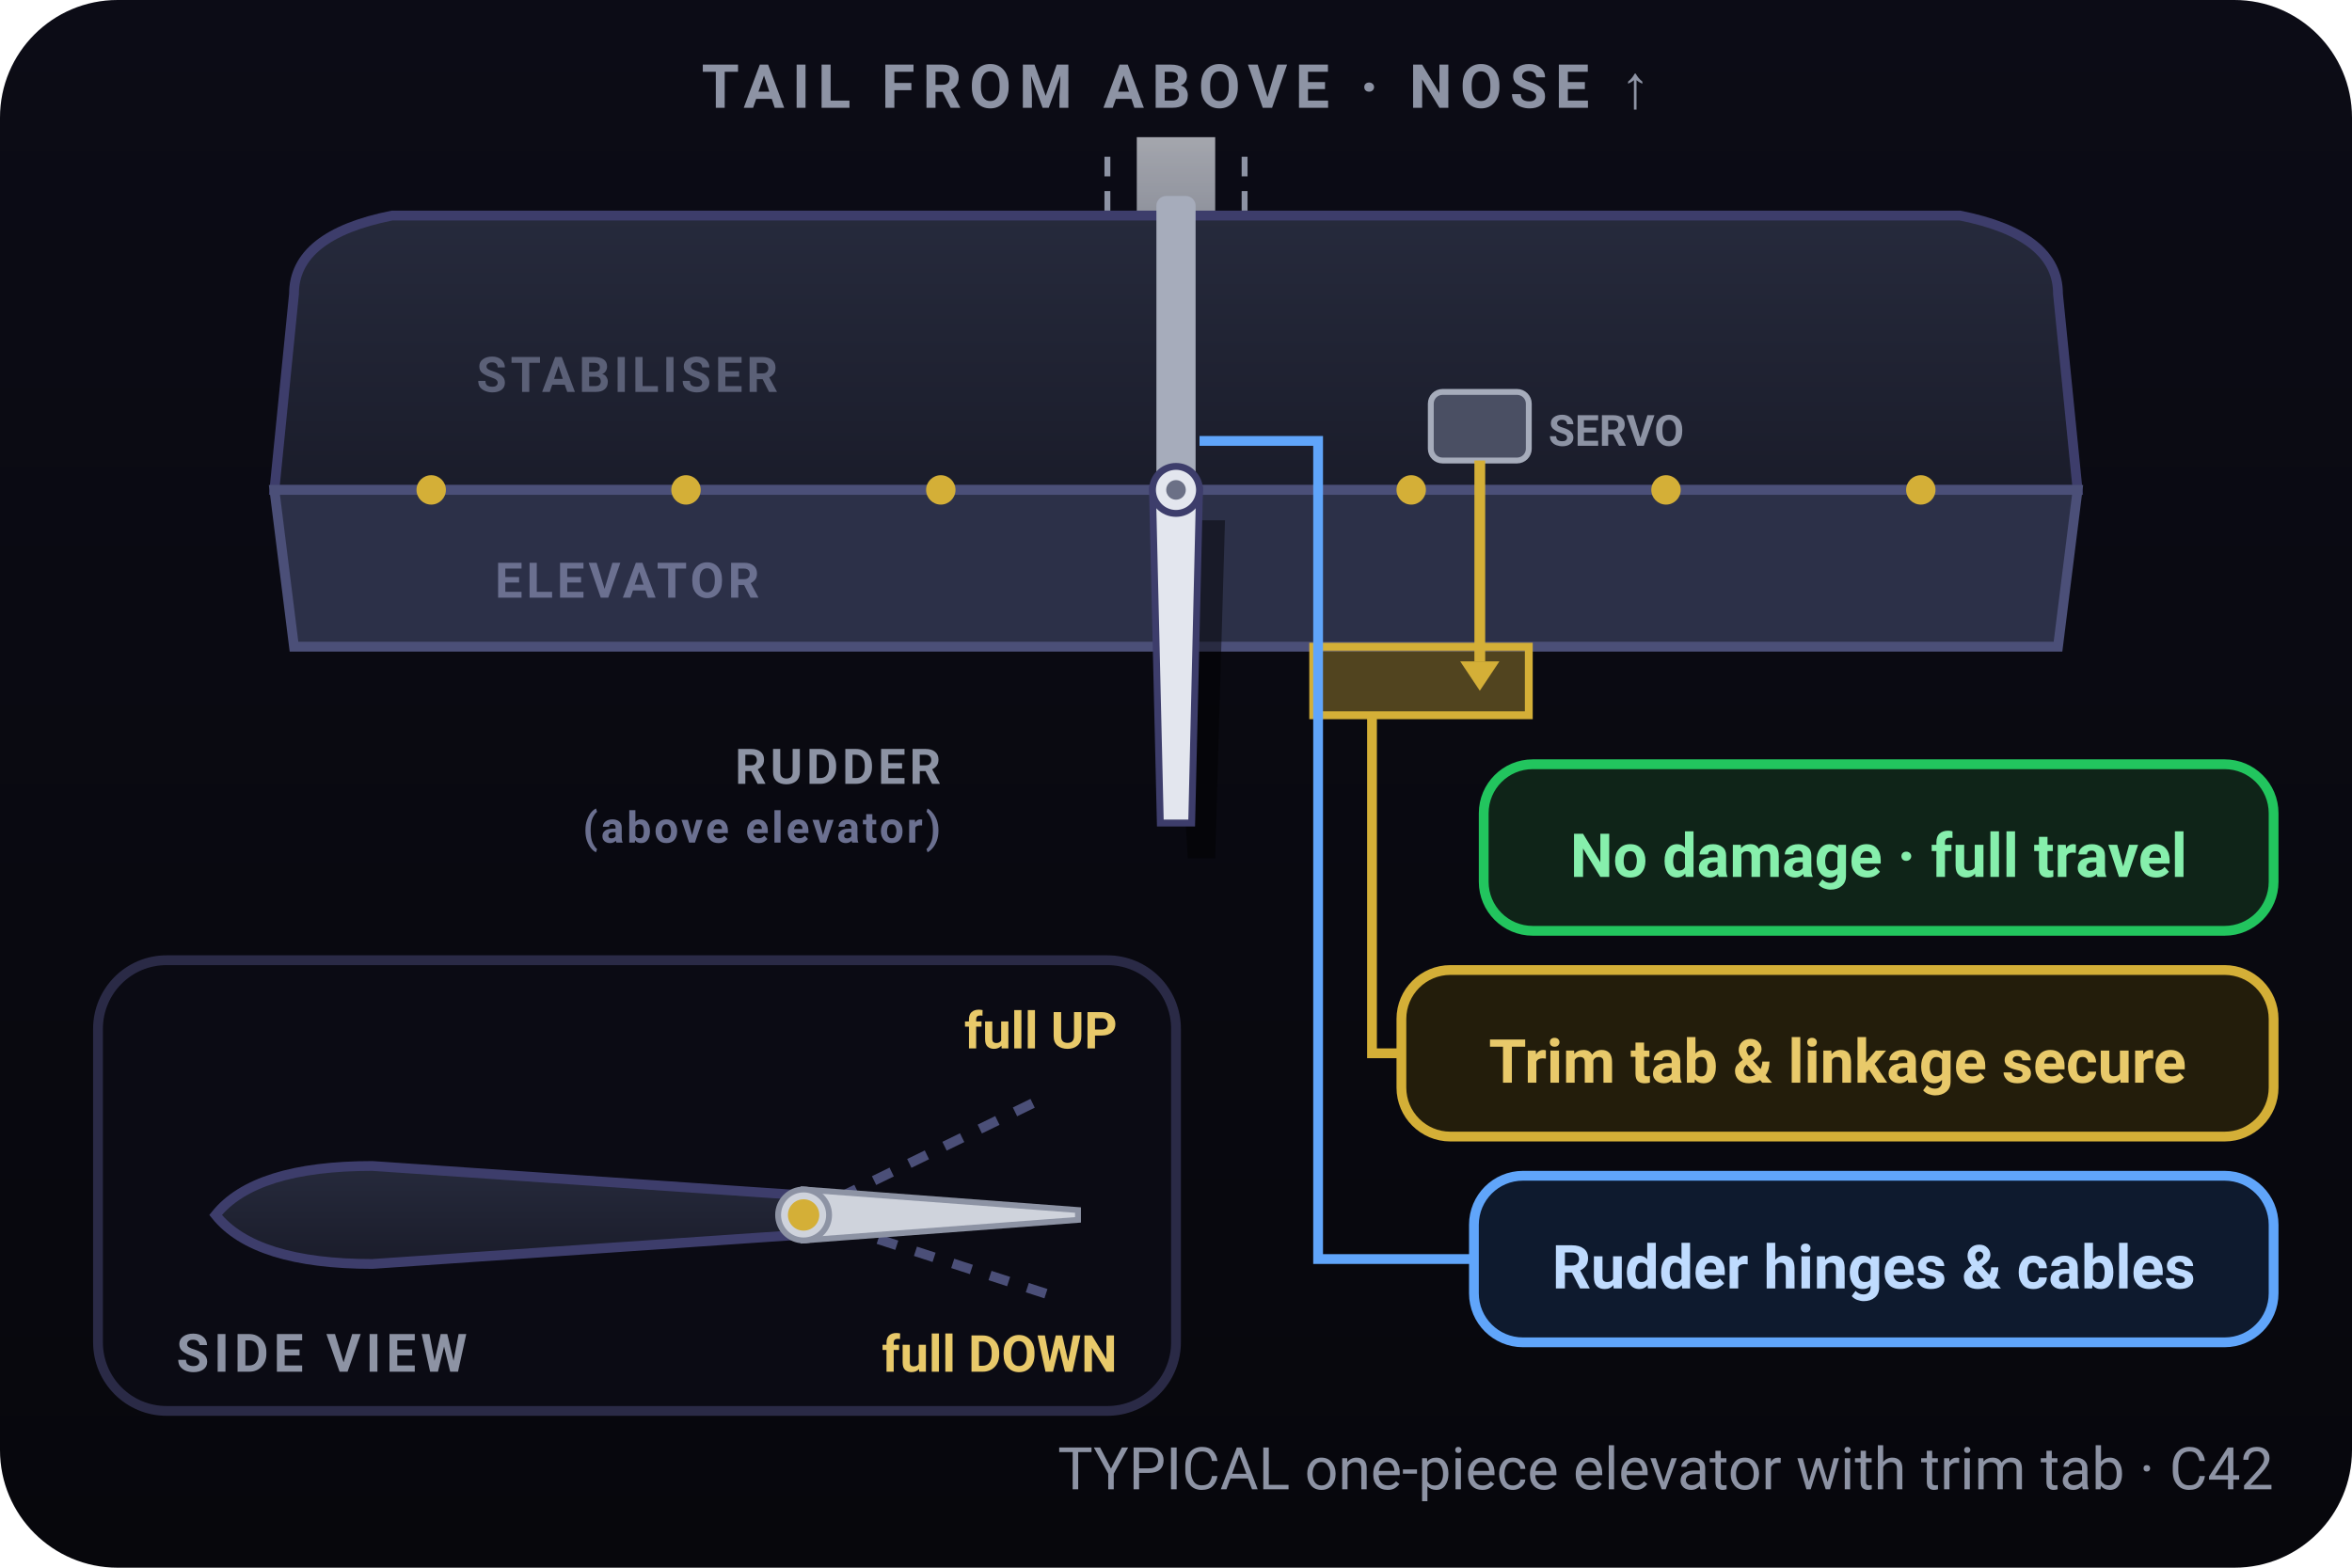
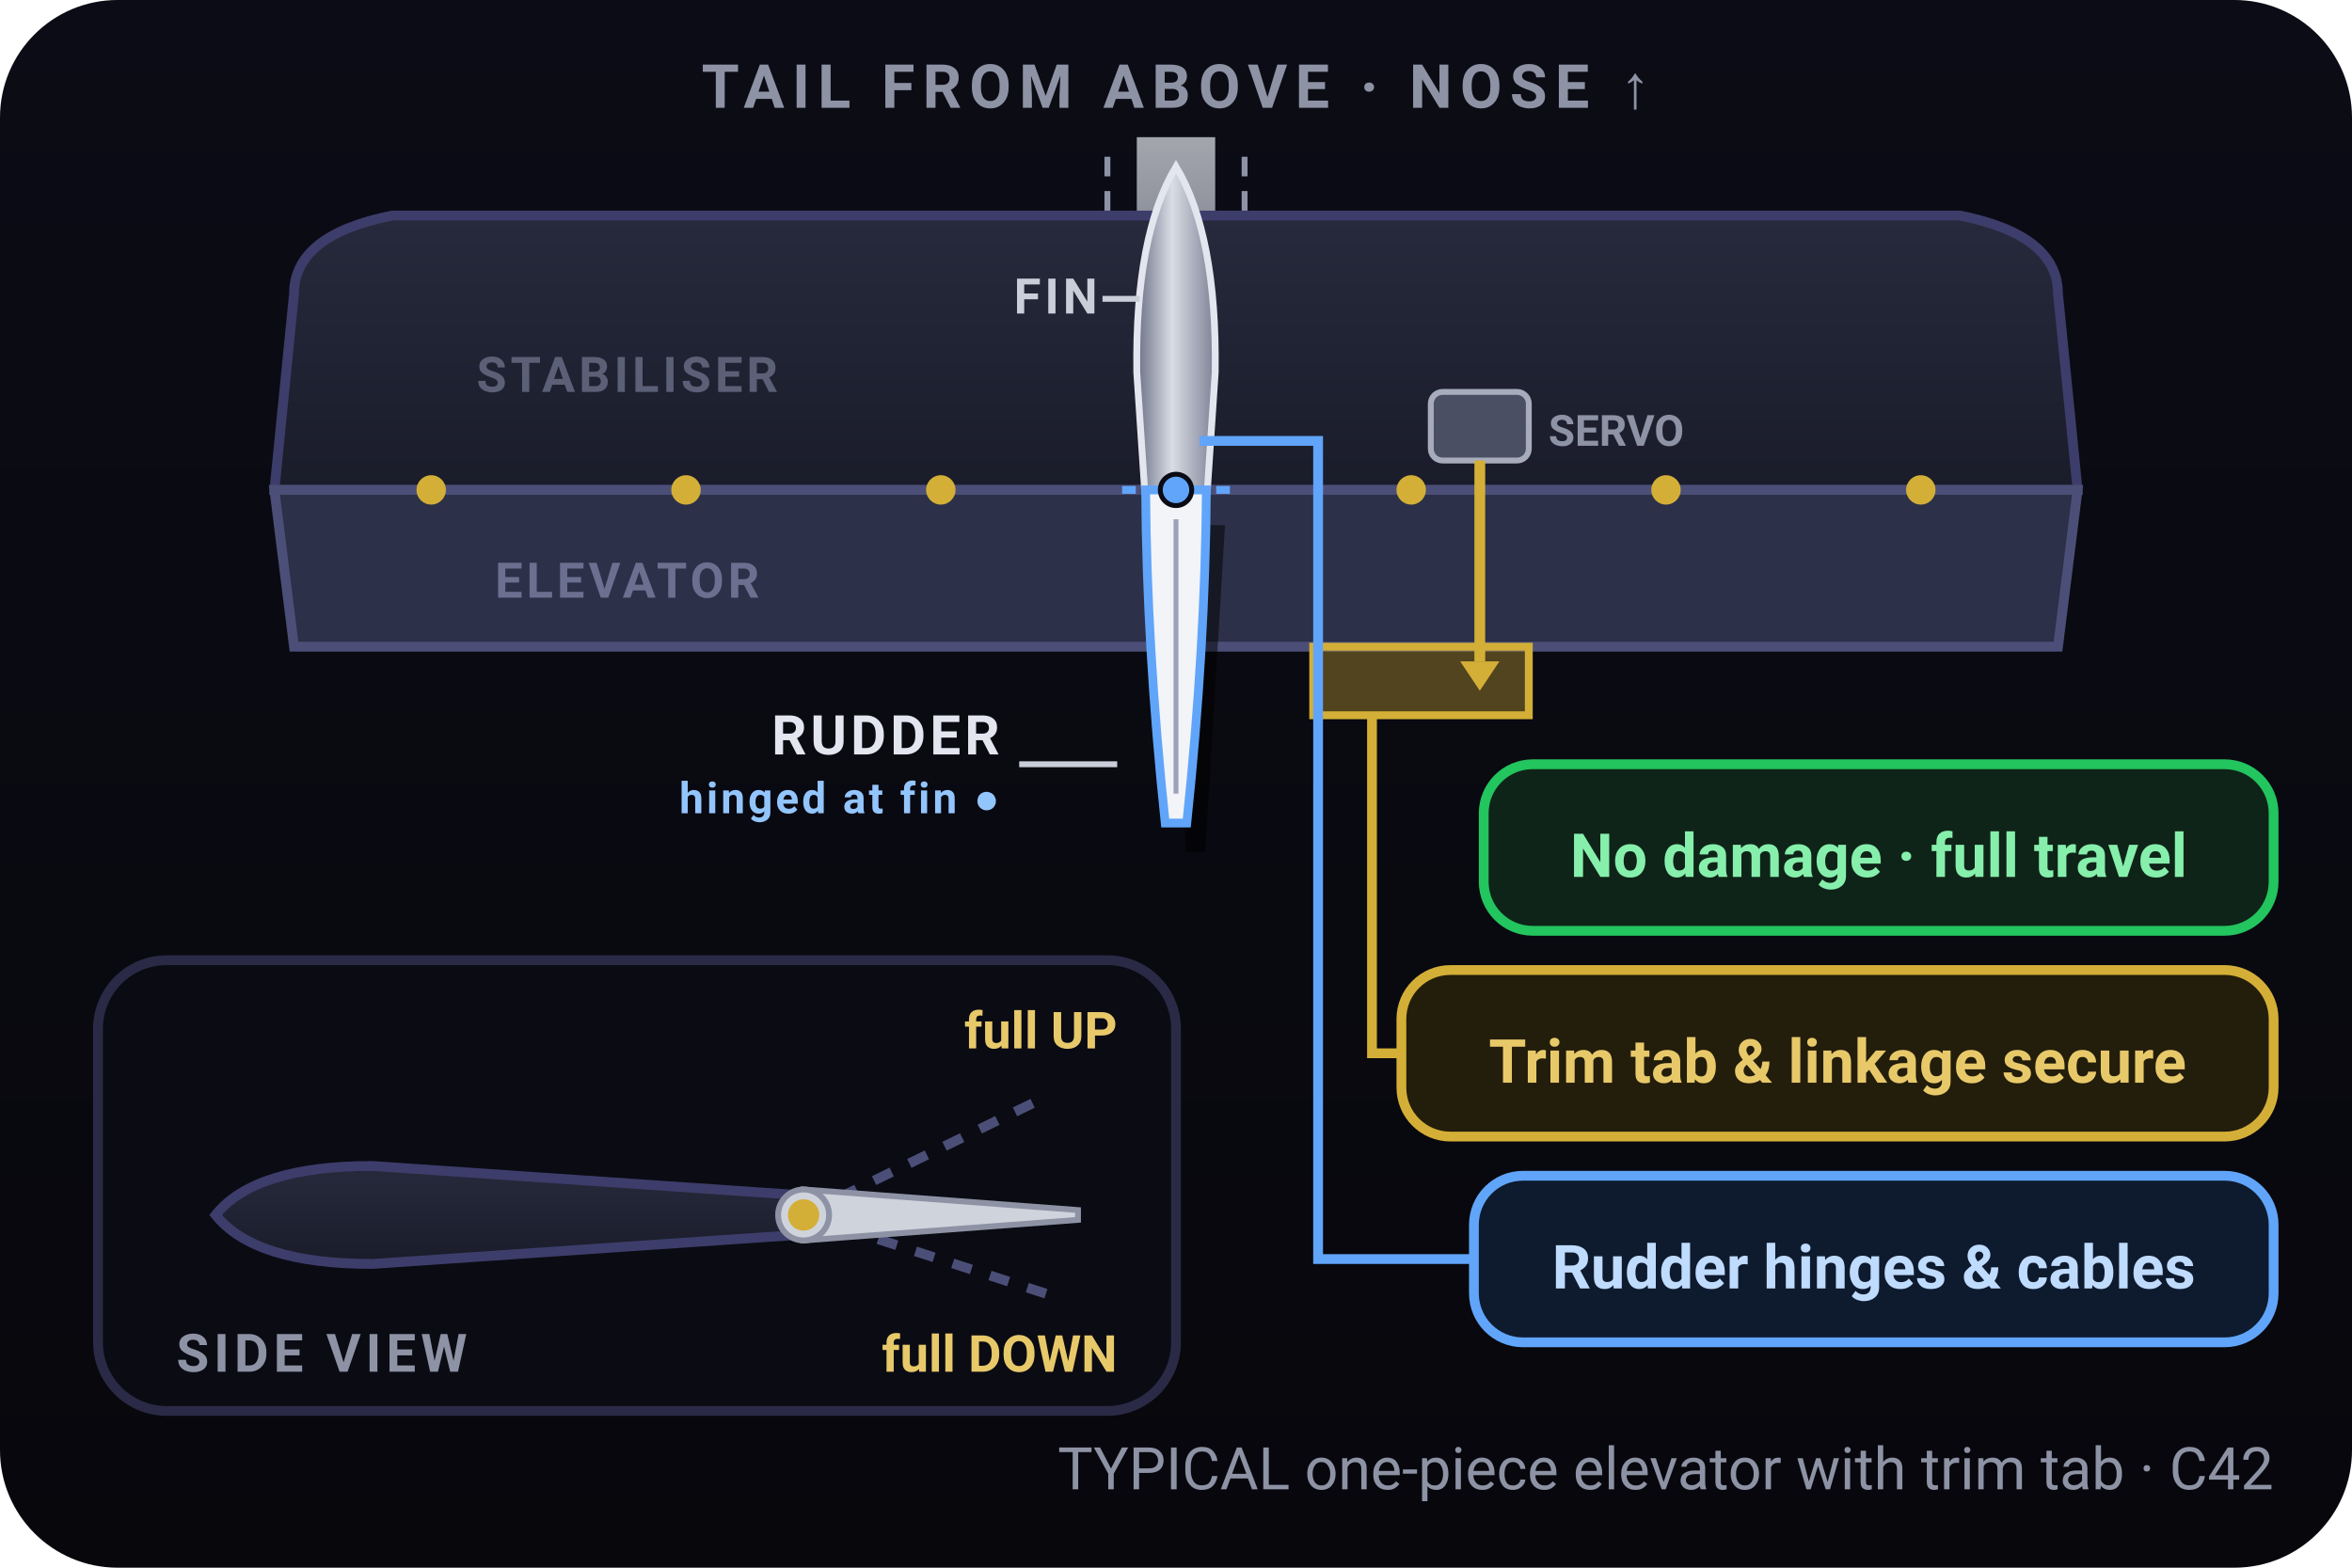
<svg xmlns="http://www.w3.org/2000/svg" viewBox="0 0 240 160" role="img" aria-label="Typical C42 tail seen from above: the one-piece elevator is checked for damage and full up and down travel with its hinge fasteners secure, the trim tab on the elevator trailing edge and its push rod from the electric trim servo are checked secure with no play, and the rudder, which sits above the elevator, is swung to check its hinges and cables">
  <defs>
    <linearGradient id="bg" x1="0" y1="0" x2="0" y2="1">
      <stop offset="0" stop-color="#0c0c16" />
      <stop offset="1" stop-color="#07070c" />
    </linearGradient>
    <linearGradient id="metal" x1="0" y1="0" x2="0" y2="1">
      <stop offset="0" stop-color="#e4e7ee" />
      <stop offset=".5" stop-color="#a9afbd" />
      <stop offset="1" stop-color="#6b7086" />
    </linearGradient>
    <linearGradient id="metalh" x1="0" y1="0" x2="1" y2="0">
      <stop offset="0" stop-color="#6b7086" />
      <stop offset=".45" stop-color="#d9dde5" />
      <stop offset="1" stop-color="#7d8296" />
    </linearGradient>
    <linearGradient id="skin" x1="0" y1="0" x2="0" y2="1">
      <stop offset="0" stop-color="#2a2d3d" />
      <stop offset="1" stop-color="#171822" />
    </linearGradient>
    <linearGradient id="fab" x1="0" y1="0" x2="0" y2="1">
      <stop offset="0" stop-color="#262a3c" />
      <stop offset="1" stop-color="#1a1c2a" />
    </linearGradient>
    <radialGradient id="glass" cx=".35" cy=".3" r=".8">
      <stop offset="0" stop-color="#93c5fd" stop-opacity=".28" />
      <stop offset="1" stop-color="#8b5cf6" stop-opacity=".12" />
    </radialGradient>
  </defs>
  <style>
  text{font-family:system-ui,-apple-system,"Segoe UI",Roboto,Arial,sans-serif}
  .rud{transform-origin:120px 50px;animation:rud 4s ease-in-out infinite}
  .tab{transform-box:fill-box;transform-origin:center top;animation:tab 4s linear infinite}
  .el{transform-origin:82px 124px;animation:el 4s ease-in-out infinite}
  .hg{animation:hg 4s linear infinite}
  .q1{animation:q1 4s linear infinite}.q2{animation:q2 4s linear infinite}.q3{animation:q3 4s linear infinite}
  @keyframes rud{0%,60%{transform:rotate(0)}68%,72%{transform:rotate(-18deg)}82%,86%{transform:rotate(18deg)}94%,100%{transform:rotate(0)}}
  @keyframes tab{0%,34%{transform:scaleY(1)}37%{transform:scaleY(.6)}40%{transform:scaleY(1)}43%{transform:scaleY(.6)}46%,100%{transform:scaleY(1)}}
  @keyframes el{0%,4%{transform:rotate(0)}12%,16%{transform:rotate(-26deg)}24%,28%{transform:rotate(18deg)}34%,100%{transform:rotate(0)}}
  @keyframes hg{0%,6%{fill:#d4af37}10%,100%{fill:#22c55e}}
  @keyframes q1{0%{opacity:.3}4%,96%{opacity:1}100%{opacity:.3}}
  @keyframes q2{0%,32%{opacity:.25}36%,96%{opacity:1}100%{opacity:.25}}
  @keyframes q3{0%,60%{opacity:.25}64%,96%{opacity:1}100%{opacity:.25}}
  @media (prefers-reduced-motion:reduce){*{animation:none!important}}
</style>
  <rect width="240" height="160" rx="12" fill="url(#bg)" />
  <text x="120" y="11" text-anchor="middle" font-size="6.2" font-weight="700" letter-spacing=".8" fill="#8d93a4">TAIL FROM ABOVE · NOSE ↑</text>
  <rect x="116" y="14" width="8" height="34" fill="url(#metal)" opacity=".7" />
  <path d="M113 16 V54 M127 16 V54" stroke="#8d93a4" stroke-width=".6" stroke-dasharray="2 1.5" />
  <path d="M30 30 Q30 24 40 22 L200 22 Q210 24 210 30 L212 50 L28 50Z" fill="url(#fab)" stroke="#3d3d6b" />
  <text x="64" y="40" text-anchor="middle" font-size="5" font-weight="700" letter-spacing=".4" fill="#5b6077">STABILISER</text>
  <path d="M28 50 L212 50 L210 66 L30 66Z" fill="#2c3048" stroke="#4b4f78" />
  <text x="64" y="61" text-anchor="middle" font-size="5" font-weight="700" letter-spacing=".4" fill="#6b7090">ELEVATOR</text>
  <rect class="tab" x="134" y="66" width="22" height="7" fill="#d4af37" fill-opacity=".35" stroke="#d4af37" stroke-width=".8" />
  <rect x="146" y="40" width="10" height="7" rx="1.2" fill="#4a4f63" stroke="#a6acbb" stroke-width=".6" />
  <path d="M151 47 V67.5" stroke="#d4af37" stroke-width="1.1" />
  <path d="M149 67.5 H153 L151 70.5Z" fill="#d4af37" />
  <text x="158" y="45.5" font-size="4.4" font-weight="700" fill="#8d93a4">SERVO</text>
  <g class="hg" fill="#d4af37">
    <circle cx="44" cy="50" r="1.5" />
    <circle cx="70" cy="50" r="1.5" />
    <circle cx="96" cy="50" r="1.5" />
    <circle cx="144" cy="50" r="1.5" />
    <circle cx="170" cy="50" r="1.5" />
    <circle cx="196" cy="50" r="1.5" />
  </g>
-   <rect x="118" y="20" width="4" height="30" rx="1" fill="#a6acbb" />
+   <path d="M120 17 Q124.2 24 124 38 L123.2 50 L116.8 50 L116 38 Q115.8 24 120 17Z" fill="url(#metalh)" stroke="#e3e6ee" stroke-width=".7" />
+   <text x="112" y="32" text-anchor="end" font-size="5" font-weight="700" letter-spacing=".4" fill="#c9ced8">FIN</text>
+   <path d="M112.5 30.5 H116.3" stroke="#c9ced8" stroke-width=".6" />
  <g class="rud">
-     <path d="M117.6 51.5 L123.4 51.5 L122.4 86 L119.6 86Z" fill="#000" fill-opacity=".45" transform="translate(1.6 1.6)" />
-     <path d="M117.6 50 L122.4 50 L121.6 84 L118.4 84Z" fill="#e3e6ee" stroke="#3d3d6b" stroke-width=".7" />
-     <circle cx="120" cy="50" r="2.4" fill="#e3e6ee" stroke="#3d3d6b" stroke-width=".7" />
+     <path d="M117 51.6 L123 51.6 L121 85 L119 85Z" fill="#000" fill-opacity=".5" transform="translate(2 2)" />
+     <path d="M116.9 50 L123.1 50 Q123 66 121.1 84 L118.9 84 Q117 66 116.9 50Z" fill="#f2f4f8" stroke="#60a5fa" stroke-width=".9" />
+     <path d="M120 53 V81" stroke="#9aa3b8" stroke-width=".5" />
  </g>
-   <circle cx="120" cy="50" r="1" fill="#6b7086" />
-   <text x="96" y="80" text-anchor="end" font-size="5" font-weight="700" letter-spacing=".4" fill="#8d93a4">RUDDER</text>
-   <text x="96" y="86" text-anchor="end" font-size="4.4" font-weight="700" letter-spacing=".3" fill="#6b7090">(above elevator)</text>
+   <path d="M114.5 50 H125.5" stroke="#60a5fa" stroke-width=".8" stroke-dasharray="1.4 1" />
+   <circle cx="120" cy="50" r="1.6" fill="#60a5fa" stroke="#0b0b14" stroke-width=".5" />
+   <path d="M104 78 H114" stroke="#c9ced8" stroke-width=".6" />
+   <text x="102" y="77" text-anchor="end" font-size="5.6" font-weight="700" letter-spacing=".4" fill="#e3e6ee">RUDDER</text>
+   <text x="102" y="83" text-anchor="end" font-size="4.4" font-weight="700" letter-spacing=".3" fill="#93c5fd">hinged at fin ●</text>
  <g>
    <rect x="10" y="98" width="110" height="46" rx="7" fill="#0b0b14" stroke="#2a2a46" />
    <text x="18" y="140" font-size="5.4" font-weight="700" letter-spacing=".5" fill="#8d93a4">SIDE VIEW</text>
    <path d="M22 124 Q26 119 38 119 L82 122 L82 126 L38 129 Q26 129 22 124Z" fill="url(#fab)" stroke="#3d3d6b" />
    <path d="M82 124 L110 124" stroke="#4b4f78" stroke-width="1" stroke-dasharray="2 2" transform="rotate(-26 82 124)" />
    <path d="M82 124 L110 124" stroke="#4b4f78" stroke-width="1" stroke-dasharray="2 2" transform="rotate(18 82 124)" />
    <g class="el">
      <path d="M82 121.4 L110 123.5 L110 124.5 L82 126.6Z" fill="#cfd3dc" stroke="#8d93a4" stroke-width=".6" />
      <circle cx="82" cy="124" r="2.6" fill="#cfd3dc" stroke="#8d93a4" stroke-width=".6" />
    </g>
    <text x="114" y="107" text-anchor="end" font-size="5.2" font-weight="700" fill="#e8c96a">full UP</text>
    <text x="114" y="140" text-anchor="end" font-size="5.2" font-weight="700" fill="#e8c96a">full DOWN</text>
    <circle cx="82" cy="124" r="1.6" fill="#d4af37" />
  </g>
  <g class="q1">
    <g>
      <rect x="151.4" y="78" width="80.6" height="17" rx="5" fill="#0f2418" stroke="#22c55e" />
      <text x="191.7" y="89.5" text-anchor="middle" font-size="6.2" font-weight="700" fill="#86efac">No damage · full travel</text>
    </g>
  </g>
  <g class="q2">
    <path d="M140 73 V107.5 H143" fill="none" stroke="#d4af37" stroke-width="1" />
    <g>
      <rect x="143.0" y="99" width="89.0" height="17" rx="5" fill="#231d0b" stroke="#d4af37" />
      <text x="187.5" y="110.5" text-anchor="middle" font-size="6.2" font-weight="700" fill="#e8c96a">Trim tab &amp; linkage secure</text>
    </g>
  </g>
  <g class="q3">
    <path d="M122.4 45 H134.5 V128.5 H150.4" fill="none" stroke="#60a5fa" stroke-width="1" />
    <g>
      <rect x="150.4" y="120" width="81.6" height="17" rx="5" fill="#0e1a2e" stroke="#60a5fa" />
      <text x="191.2" y="131.5" text-anchor="middle" font-size="6.2" font-weight="700" fill="#bfdbfe">Rudder hinges &amp; cables</text>
    </g>
  </g>
  <text x="232" y="152" text-anchor="end" font-size="6" fill="#8d93a4">TYPICAL one-piece elevator with trim tab · C42</text>
</svg>
